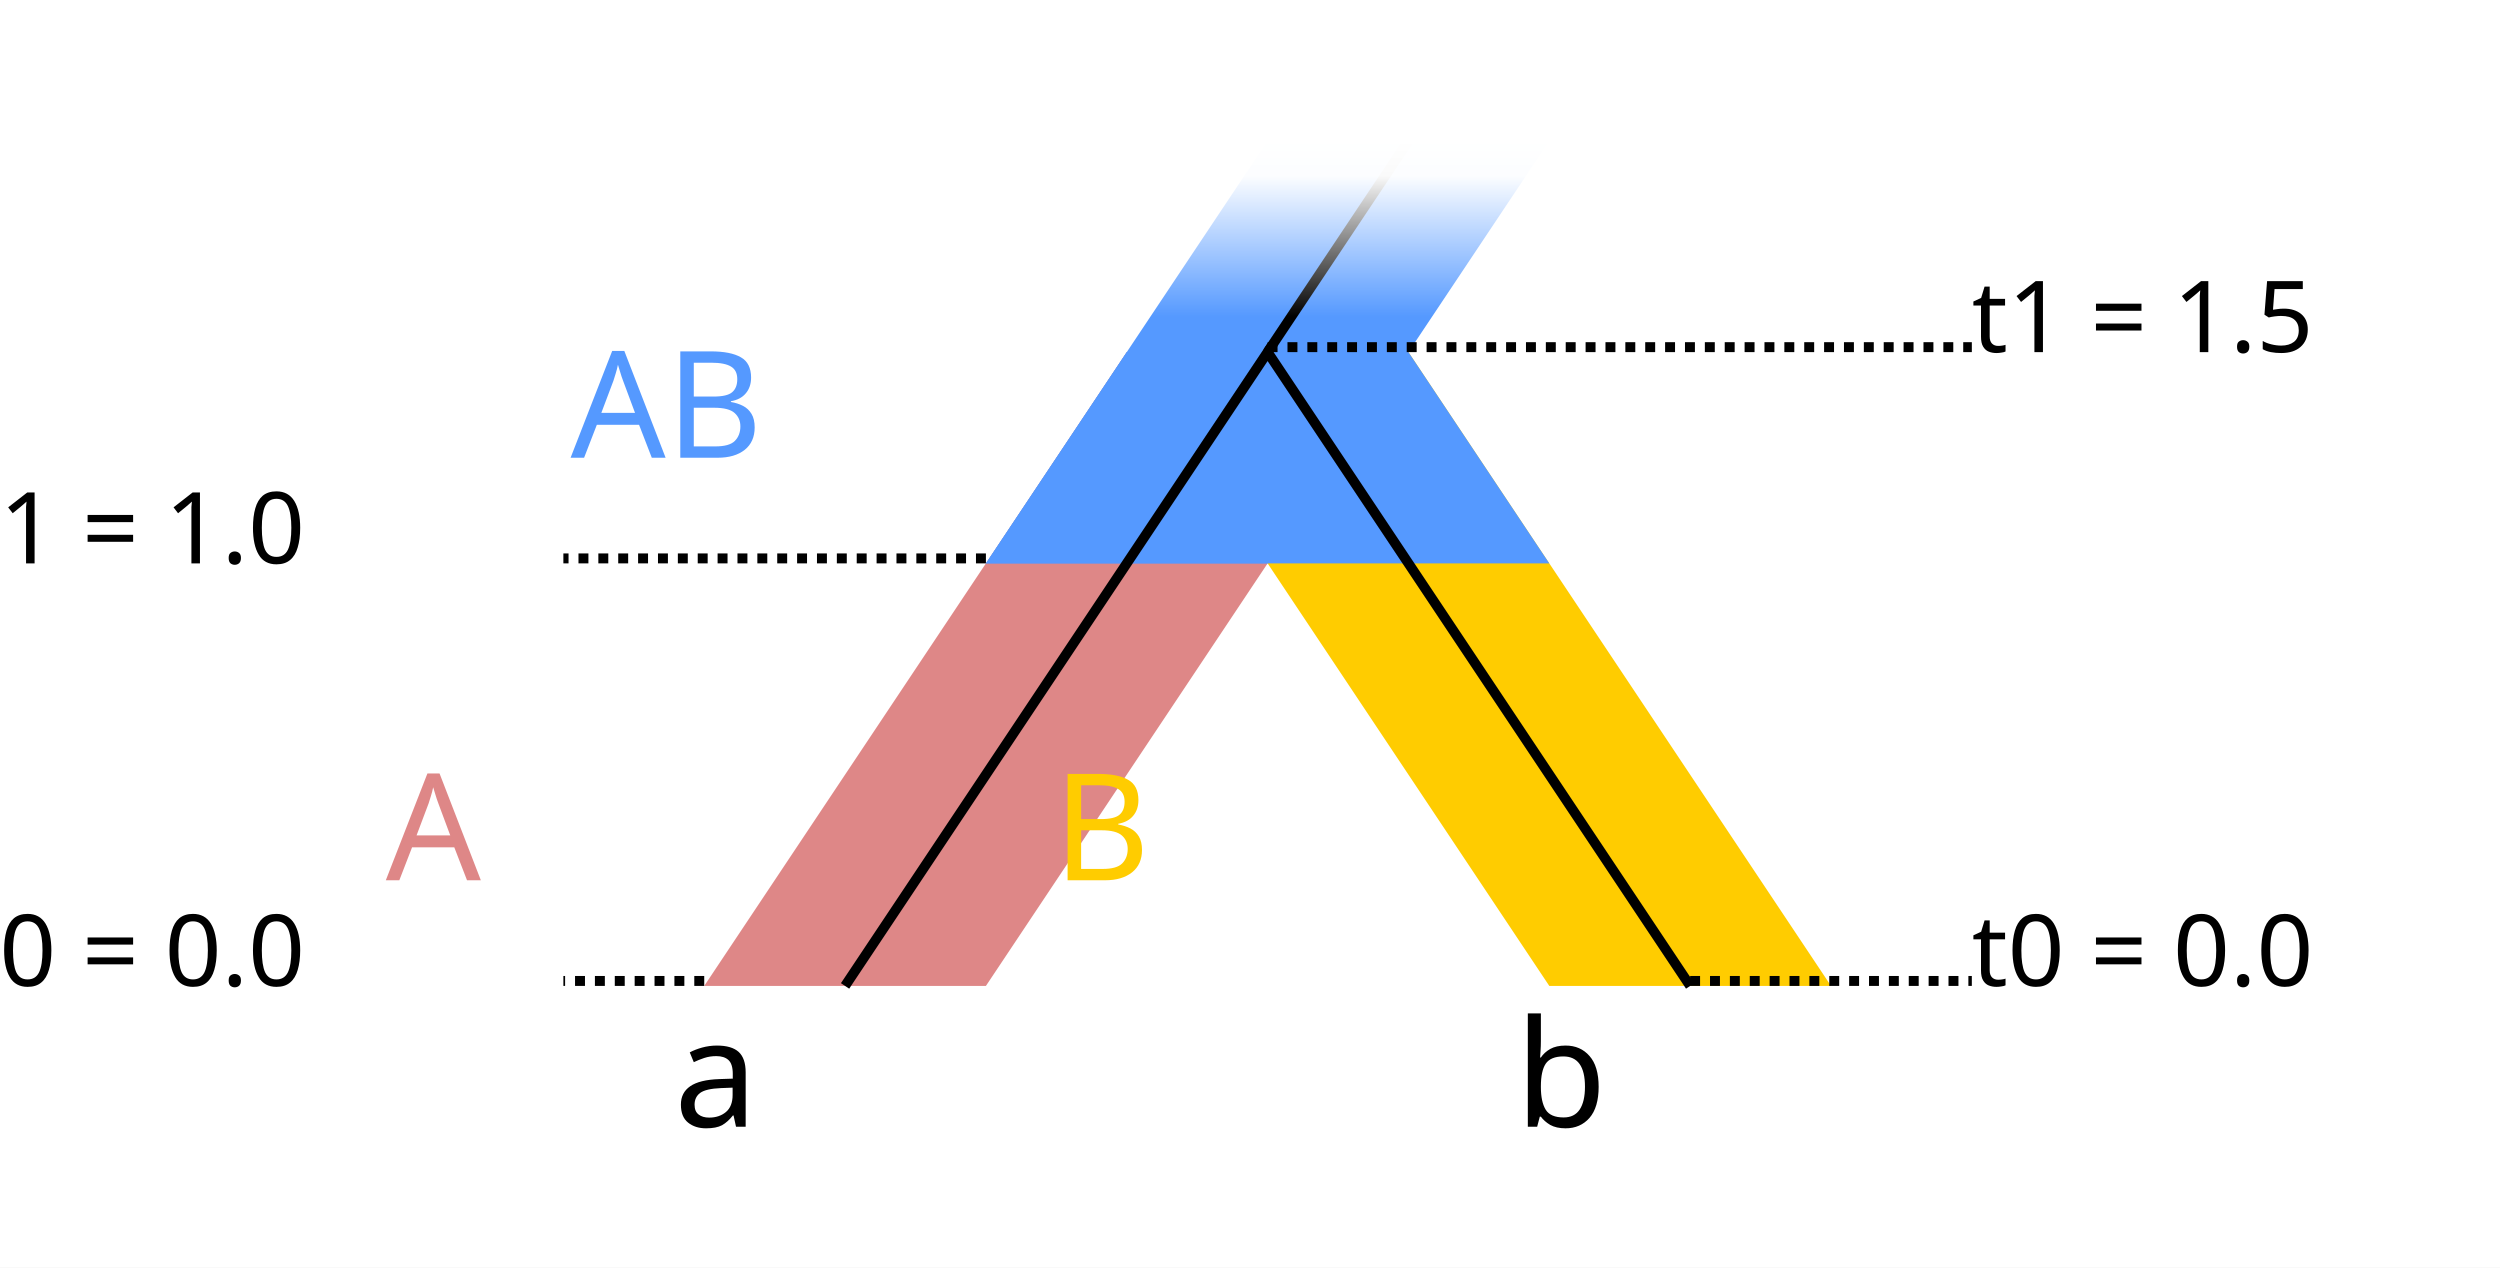
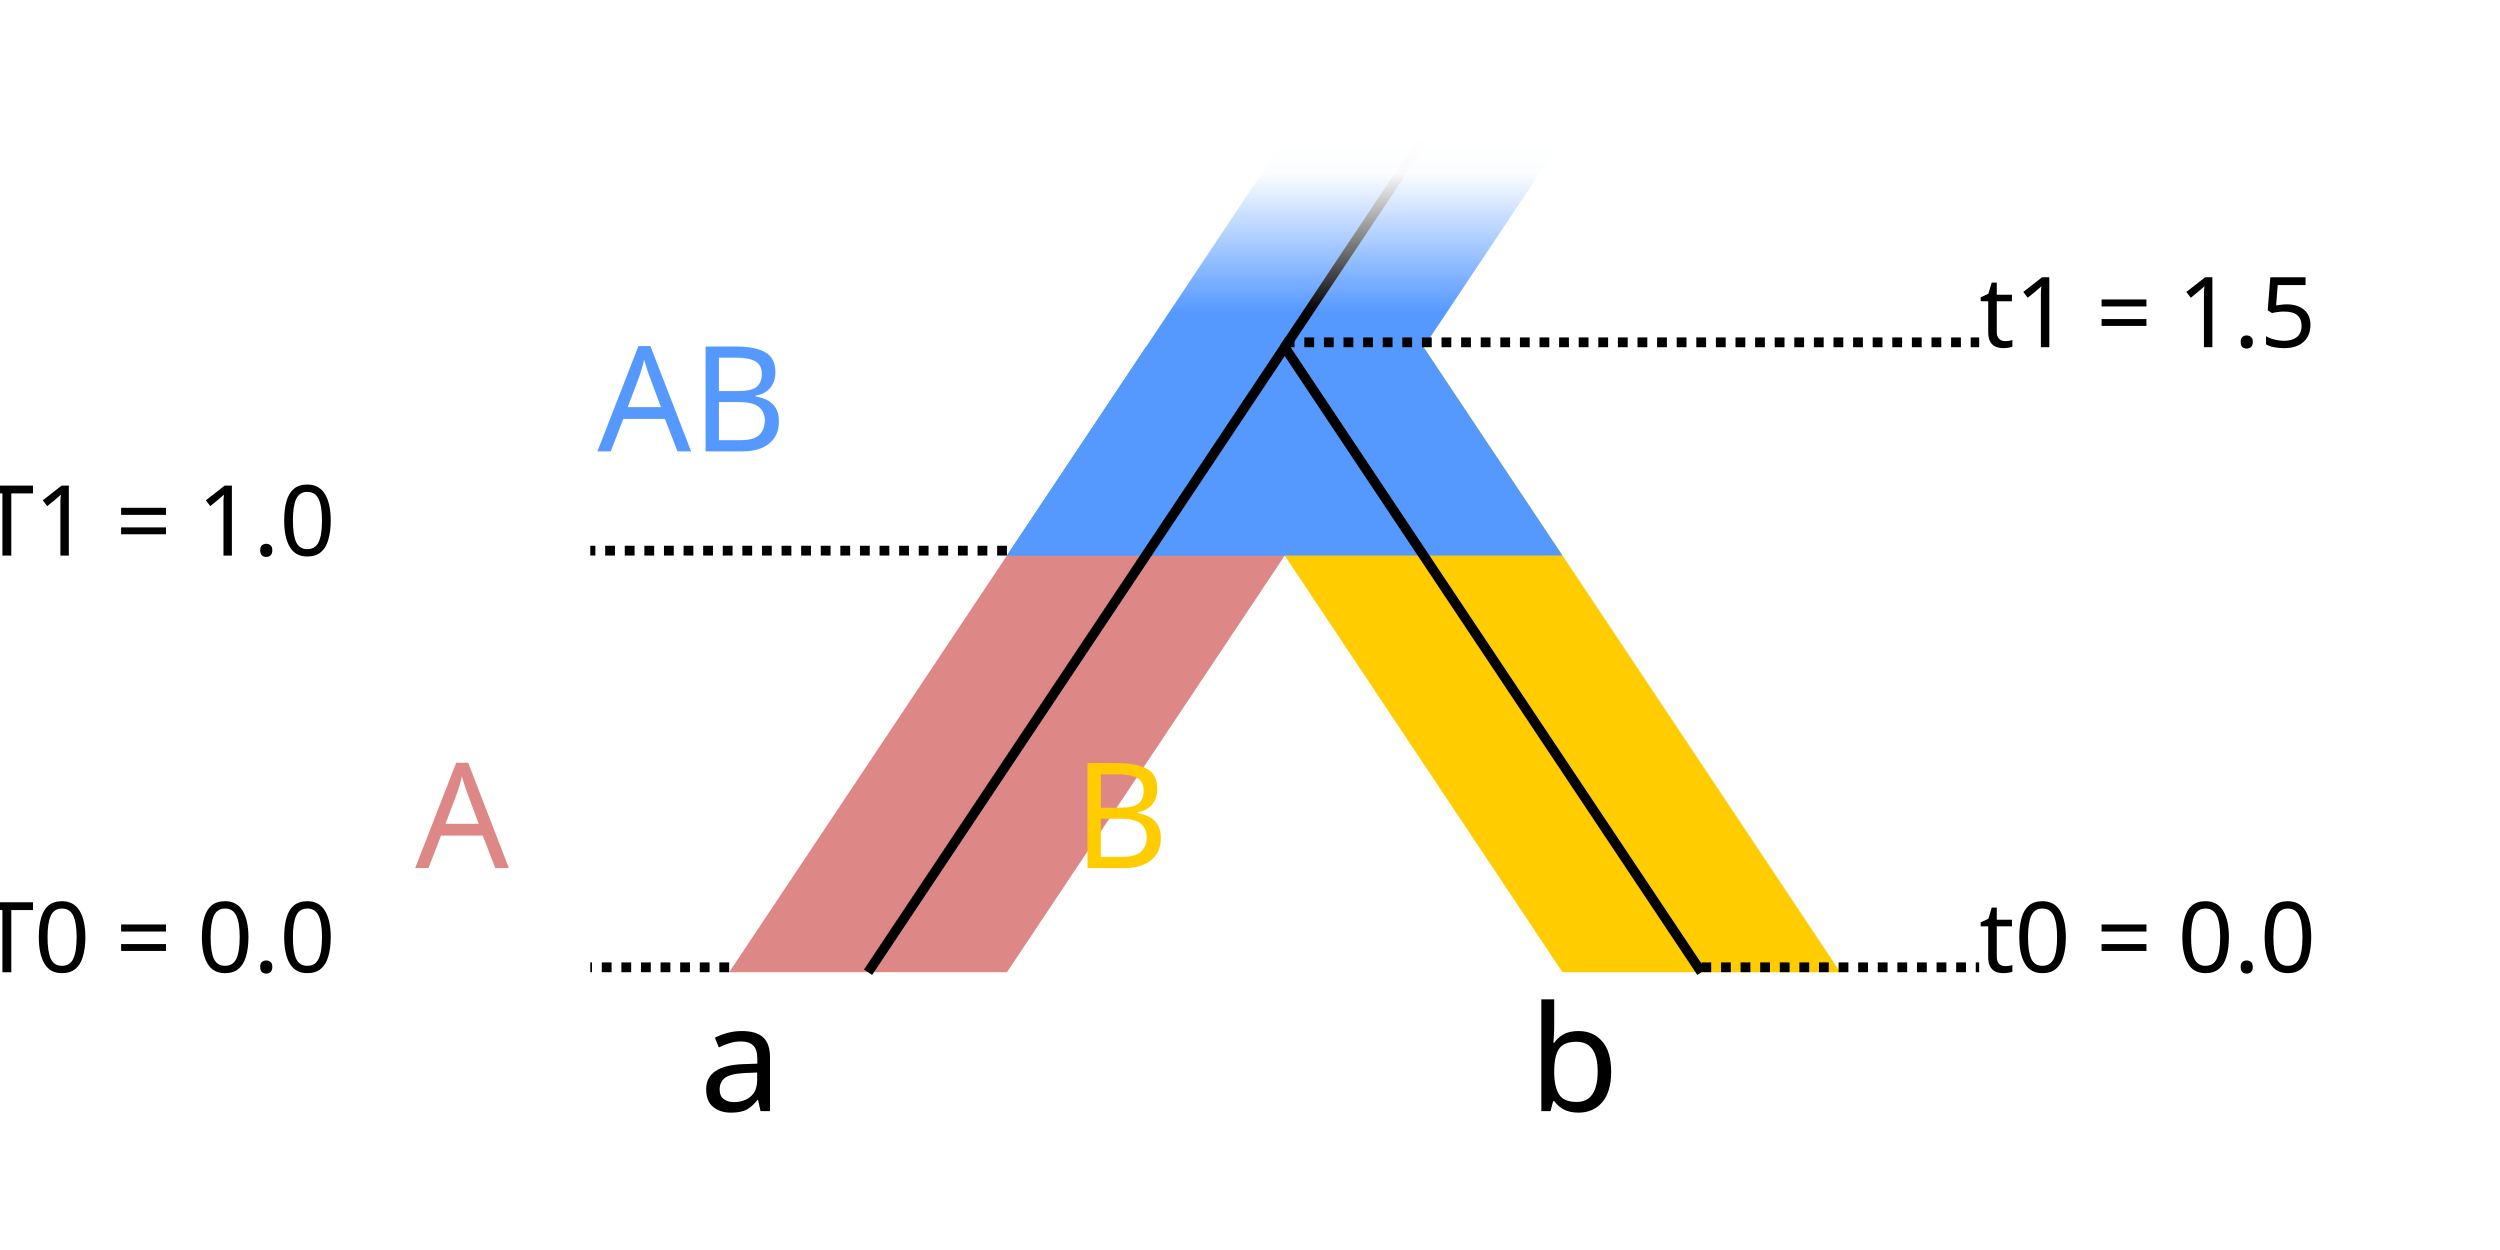
- <svg xmlns="http://www.w3.org/2000/svg" xmlns:xlink="http://www.w3.org/1999/xlink" width="71mm" height="36mm" viewBox="0 0 251.575 127.559" id="svg2" version="1.1">
+ <svg xmlns="http://www.w3.org/2000/svg" xmlns:xlink="http://www.w3.org/1999/xlink" width="72mm" height="36mm" viewBox="0 0 255.118 127.559" id="svg2" version="1.1">
  <defs id="defs4">
    <linearGradient id="linearGradient4478">
      <stop style="stop-color:#ffffff;stop-opacity:1;" offset="0" id="stop4480" />
      <stop id="stop4488" offset="0.2" style="stop-color:#ffffff;stop-opacity:0.98" />
      <stop style="stop-color:#ffffff;stop-opacity:0;" offset="1" id="stop4482" />
    </linearGradient>
-     <linearGradient xlink:href="#linearGradient4478" id="linearGradient4484" x1="304.724" y1="216.142" x2="304.724" y2="233.858" gradientUnits="userSpaceOnUse" gradientTransform="translate(9.975784,-10.41751)" />
+     <linearGradient xlink:href="#linearGradient4478" id="linearGradient4484" x1="304.724" y1="216.142" x2="304.724" y2="233.858" gradientUnits="userSpaceOnUse" gradientTransform="translate(13.51909,-10.41752)" />
  </defs>
  <g id="layer1" transform="translate(-180.0545,-191.551)">
-     <rect style="color:#000000;clip-rule:nonzero;display:inline;overflow:visible;visibility:visible;opacity:1;isolation:auto;mix-blend-mode:normal;color-interpolation:sRGB;color-interpolation-filters:linearRGB;solid-color:#000000;solid-opacity:1;fill:#ffffff;fill-opacity:1;fill-rule:evenodd;stroke:none;stroke-width:1px;stroke-linecap:butt;stroke-linejoin:miter;stroke-miterlimit:4;stroke-dasharray:none;stroke-dashoffset:0;stroke-opacity:1;color-rendering:auto;image-rendering:auto;shape-rendering:auto;text-rendering:auto;enable-background:accumulate" id="rect4490" width="251.575" height="127.559" x="180.054" y="191.551" />
-     <path style="fill:#de8787;fill-rule:evenodd;stroke:none;stroke-width:1px;stroke-linecap:butt;stroke-linejoin:miter;stroke-opacity:1" d="m 321.787,226.984 -28.346,0 -42.52,63.78 28.346,0 z" id="path4165" />
-     <path style="fill:#ffcc00;fill-rule:evenodd;stroke:none;stroke-width:1px;stroke-linecap:butt;stroke-linejoin:miter;stroke-opacity:1" d="m 293.44,226.984 28.346,0 42.52,63.78 -28.346,0 z" id="path4165-9" />
-     <text xml:space="preserve" style="color:#000000;font-style:normal;font-weight:normal;font-size:20px;line-height:125%;font-family:sans-serif;text-align:center;letter-spacing:0px;word-spacing:0px;text-anchor:middle;clip-rule:nonzero;display:inline;overflow:visible;visibility:visible;opacity:1;isolation:auto;mix-blend-mode:normal;color-interpolation:sRGB;color-interpolation-filters:linearRGB;solid-color:#000000;solid-opacity:1;fill:#de8787;fill-opacity:1;fill-rule:evenodd;stroke:none;stroke-width:1px;stroke-linecap:butt;stroke-linejoin:miter;stroke-miterlimit:4;stroke-dasharray:none;stroke-dashoffset:0;stroke-opacity:1;color-rendering:auto;image-rendering:auto;shape-rendering:auto;text-rendering:auto;enable-background:accumulate" x="254.464" y="280.134" id="text4184">
-       <tspan id="tspan4186" x="254.464" y="280.134" style="color:#000000;font-size:15px;text-align:end;text-anchor:end;clip-rule:nonzero;display:inline;overflow:visible;visibility:visible;isolation:auto;mix-blend-mode:normal;color-interpolation:sRGB;color-interpolation-filters:linearRGB;solid-color:#000000;solid-opacity:1;fill:#de8787;fill-opacity:1;fill-rule:evenodd;stroke:none;stroke-width:1px;stroke-linecap:butt;stroke-linejoin:miter;stroke-miterlimit:4;stroke-dasharray:none;stroke-dashoffset:0;stroke-opacity:1;color-rendering:auto;image-rendering:auto;shape-rendering:auto;text-rendering:auto;enable-background:accumulate">A</tspan>
+     <rect style="color:#000000;clip-rule:nonzero;display:inline;overflow:visible;visibility:visible;opacity:1;isolation:auto;mix-blend-mode:normal;color-interpolation:sRGB;color-interpolation-filters:linearRGB;solid-color:#000000;solid-opacity:1;fill:#ffffff;fill-opacity:1;fill-rule:evenodd;stroke:none;stroke-width:1px;stroke-linecap:butt;stroke-linejoin:miter;stroke-miterlimit:4;stroke-dasharray:none;stroke-dashoffset:0;stroke-opacity:1;color-rendering:auto;image-rendering:auto;shape-rendering:auto;text-rendering:auto;enable-background:accumulate" id="rect4490" width="255.118" height="127.559" x="180.054" y="191.551" />
+     <path style="fill:#de8787;fill-rule:evenodd;stroke:none;stroke-width:1px;stroke-linecap:butt;stroke-linejoin:miter;stroke-opacity:1" d="m 325.33,226.984 h -28.346 l -42.52,63.78 h 28.346 z" id="path4165" />
+     <path style="fill:#ffcc00;fill-rule:evenodd;stroke:none;stroke-width:1px;stroke-linecap:butt;stroke-linejoin:miter;stroke-opacity:1" d="m 296.984,226.984 h 28.346 l 42.52,63.78 h -28.346 z" id="path4165-9" />
+     <text xml:space="preserve" style="color:#000000;font-style:normal;font-weight:normal;font-size:20px;line-height:125%;font-family:sans-serif;text-align:center;letter-spacing:0px;word-spacing:0px;text-anchor:middle;clip-rule:nonzero;display:inline;overflow:visible;visibility:visible;opacity:1;isolation:auto;mix-blend-mode:normal;color-interpolation:sRGB;color-interpolation-filters:linearRGB;solid-color:#000000;solid-opacity:1;fill:#de8787;fill-opacity:1;fill-rule:evenodd;stroke:none;stroke-width:1px;stroke-linecap:butt;stroke-linejoin:miter;stroke-miterlimit:4;stroke-dasharray:none;stroke-dashoffset:0;stroke-opacity:1;color-rendering:auto;image-rendering:auto;shape-rendering:auto;text-rendering:auto;enable-background:accumulate" x="258.007" y="280.134" id="text4184">
+       <tspan id="tspan4186" x="258.007" y="280.134" style="color:#000000;font-size:15px;text-align:end;text-anchor:end;clip-rule:nonzero;display:inline;overflow:visible;visibility:visible;isolation:auto;mix-blend-mode:normal;color-interpolation:sRGB;color-interpolation-filters:linearRGB;solid-color:#000000;solid-opacity:1;fill:#de8787;fill-opacity:1;fill-rule:evenodd;stroke:none;stroke-width:1px;stroke-linecap:butt;stroke-linejoin:miter;stroke-miterlimit:4;stroke-dasharray:none;stroke-dashoffset:0;stroke-opacity:1;color-rendering:auto;image-rendering:auto;shape-rendering:auto;text-rendering:auto;enable-background:accumulate">A</tspan>
    </text>
-     <text xml:space="preserve" style="color:#000000;font-style:normal;font-weight:normal;font-size:20px;line-height:125%;font-family:sans-serif;text-align:center;letter-spacing:0px;word-spacing:0px;text-anchor:middle;clip-rule:nonzero;display:inline;overflow:visible;visibility:visible;opacity:1;isolation:auto;mix-blend-mode:normal;color-interpolation:sRGB;color-interpolation-filters:linearRGB;solid-color:#000000;solid-opacity:1;fill:#ffcc00;fill-opacity:1;fill-rule:evenodd;stroke:none;stroke-width:1px;stroke-linecap:butt;stroke-linejoin:miter;stroke-miterlimit:4;stroke-dasharray:none;stroke-dashoffset:0;stroke-opacity:1;color-rendering:auto;image-rendering:auto;shape-rendering:auto;text-rendering:auto;enable-background:accumulate" x="321.787" y="280.134" id="text4184-7">
-       <tspan id="tspan4186-2" x="321.787" y="280.134" style="color:#000000;font-size:15px;text-align:end;text-anchor:end;clip-rule:nonzero;display:inline;overflow:visible;visibility:visible;isolation:auto;mix-blend-mode:normal;color-interpolation:sRGB;color-interpolation-filters:linearRGB;solid-color:#000000;solid-opacity:1;fill:#ffcc00;fill-opacity:1;fill-rule:evenodd;stroke:none;stroke-width:1px;stroke-linecap:butt;stroke-linejoin:miter;stroke-miterlimit:4;stroke-dasharray:none;stroke-dashoffset:0;stroke-opacity:1;color-rendering:auto;image-rendering:auto;shape-rendering:auto;text-rendering:auto;enable-background:accumulate">B</tspan>
+     <text xml:space="preserve" style="color:#000000;font-style:normal;font-weight:normal;font-size:20px;line-height:125%;font-family:sans-serif;text-align:center;letter-spacing:0px;word-spacing:0px;text-anchor:middle;clip-rule:nonzero;display:inline;overflow:visible;visibility:visible;opacity:1;isolation:auto;mix-blend-mode:normal;color-interpolation:sRGB;color-interpolation-filters:linearRGB;solid-color:#000000;solid-opacity:1;fill:#ffcc00;fill-opacity:1;fill-rule:evenodd;stroke:none;stroke-width:1px;stroke-linecap:butt;stroke-linejoin:miter;stroke-miterlimit:4;stroke-dasharray:none;stroke-dashoffset:0;stroke-opacity:1;color-rendering:auto;image-rendering:auto;shape-rendering:auto;text-rendering:auto;enable-background:accumulate" x="325.33" y="280.134" id="text4184-7">
+       <tspan id="tspan4186-2" x="325.33" y="280.134" style="color:#000000;font-size:15px;text-align:end;text-anchor:end;clip-rule:nonzero;display:inline;overflow:visible;visibility:visible;isolation:auto;mix-blend-mode:normal;color-interpolation:sRGB;color-interpolation-filters:linearRGB;solid-color:#000000;solid-opacity:1;fill:#ffcc00;fill-opacity:1;fill-rule:evenodd;stroke:none;stroke-width:1px;stroke-linecap:butt;stroke-linejoin:miter;stroke-miterlimit:4;stroke-dasharray:none;stroke-dashoffset:0;stroke-opacity:1;color-rendering:auto;image-rendering:auto;shape-rendering:auto;text-rendering:auto;enable-background:accumulate">B</tspan>
    </text>
-     <text xml:space="preserve" style="color:#000000;font-style:normal;font-weight:normal;font-size:20px;line-height:125%;font-family:sans-serif;text-align:center;letter-spacing:0px;word-spacing:0px;text-anchor:middle;clip-rule:nonzero;display:inline;overflow:visible;visibility:visible;opacity:1;isolation:auto;mix-blend-mode:normal;color-interpolation:sRGB;color-interpolation-filters:linearRGB;solid-color:#000000;solid-opacity:1;fill:#5599ff;fill-opacity:1;fill-rule:evenodd;stroke:none;stroke-width:1px;stroke-linecap:butt;stroke-linejoin:miter;stroke-miterlimit:4;stroke-dasharray:none;stroke-dashoffset:0;stroke-opacity:1;color-rendering:auto;image-rendering:auto;shape-rendering:auto;text-rendering:auto;enable-background:accumulate" x="282.81" y="237.614" id="text4184-9">
-       <tspan id="tspan4186-5" x="282.81" y="237.614" style="color:#000000;font-size:15px;text-align:end;text-anchor:end;clip-rule:nonzero;display:inline;overflow:visible;visibility:visible;isolation:auto;mix-blend-mode:normal;color-interpolation:sRGB;color-interpolation-filters:linearRGB;solid-color:#000000;solid-opacity:1;fill:#5599ff;fill-opacity:1;fill-rule:evenodd;stroke:none;stroke-width:1px;stroke-linecap:butt;stroke-linejoin:miter;stroke-miterlimit:4;stroke-dasharray:none;stroke-dashoffset:0;stroke-opacity:1;color-rendering:auto;image-rendering:auto;shape-rendering:auto;text-rendering:auto;enable-background:accumulate">AB</tspan>
+     <text xml:space="preserve" style="color:#000000;font-style:normal;font-weight:normal;font-size:20px;line-height:125%;font-family:sans-serif;text-align:center;letter-spacing:0px;word-spacing:0px;text-anchor:middle;clip-rule:nonzero;display:inline;overflow:visible;visibility:visible;opacity:1;isolation:auto;mix-blend-mode:normal;color-interpolation:sRGB;color-interpolation-filters:linearRGB;solid-color:#000000;solid-opacity:1;fill:#5599ff;fill-opacity:1;fill-rule:evenodd;stroke:none;stroke-width:1px;stroke-linecap:butt;stroke-linejoin:miter;stroke-miterlimit:4;stroke-dasharray:none;stroke-dashoffset:0;stroke-opacity:1;color-rendering:auto;image-rendering:auto;shape-rendering:auto;text-rendering:auto;enable-background:accumulate" x="286.354" y="237.614" id="text4184-9">
+       <tspan id="tspan4186-5" x="286.354" y="237.614" style="color:#000000;font-size:15px;text-align:end;text-anchor:end;clip-rule:nonzero;display:inline;overflow:visible;visibility:visible;isolation:auto;mix-blend-mode:normal;color-interpolation:sRGB;color-interpolation-filters:linearRGB;solid-color:#000000;solid-opacity:1;fill:#5599ff;fill-opacity:1;fill-rule:evenodd;stroke:none;stroke-width:1px;stroke-linecap:butt;stroke-linejoin:miter;stroke-miterlimit:4;stroke-dasharray:none;stroke-dashoffset:0;stroke-opacity:1;color-rendering:auto;image-rendering:auto;shape-rendering:auto;text-rendering:auto;enable-background:accumulate">AB</tspan>
    </text>
-     <text xml:space="preserve" style="font-style:normal;font-weight:normal;font-size:20px;line-height:125%;font-family:sans-serif;text-align:center;letter-spacing:0px;word-spacing:0px;text-anchor:middle;fill:#000000;fill-opacity:1;stroke:none;stroke-width:1px;stroke-linecap:butt;stroke-linejoin:miter;stroke-opacity:1" x="236.747" y="248.244" id="text4184-0">
-       <tspan id="tspan4186-9" x="236.747" y="248.244" style="font-size:10px;text-align:end;text-anchor:end">T1 = 1.0</tspan>
+     <text xml:space="preserve" style="font-style:normal;font-weight:normal;font-size:20px;line-height:125%;font-family:sans-serif;text-align:center;letter-spacing:0px;word-spacing:0px;text-anchor:middle;fill:#000000;fill-opacity:1;stroke:none;stroke-width:1px;stroke-linecap:butt;stroke-linejoin:miter;stroke-opacity:1" x="240.291" y="248.244" id="text4184-0">
+       <tspan id="tspan4186-9" x="240.291" y="248.244" style="font-size:10px;text-align:end;text-anchor:end">T1 = 1.0</tspan>
    </text>
-     <text xml:space="preserve" style="font-style:normal;font-weight:normal;font-size:20px;line-height:125%;font-family:sans-serif;text-align:center;letter-spacing:0px;word-spacing:0px;text-anchor:middle;fill:#000000;fill-opacity:1;stroke:none;stroke-width:1px;stroke-linecap:butt;stroke-linejoin:miter;stroke-opacity:1" x="236.747" y="290.764" id="text4184-0-4">
-       <tspan id="tspan4186-9-4" x="236.747" y="290.764" style="font-size:10px;text-align:end;text-anchor:end">T0 = 0.0</tspan>
+     <text xml:space="preserve" style="font-style:normal;font-weight:normal;font-size:20px;line-height:125%;font-family:sans-serif;text-align:center;letter-spacing:0px;word-spacing:0px;text-anchor:middle;fill:#000000;fill-opacity:1;stroke:none;stroke-width:1px;stroke-linecap:butt;stroke-linejoin:miter;stroke-opacity:1" x="240.291" y="290.764" id="text4184-0-4">
+       <tspan id="tspan4186-9-4" x="240.291" y="290.764" style="font-size:10px;text-align:end;text-anchor:end">T0 = 0.0</tspan>
    </text>
-     <text xml:space="preserve" style="font-style:normal;font-weight:normal;font-size:20px;line-height:125%;font-family:sans-serif;text-align:center;letter-spacing:0px;word-spacing:0px;text-anchor:middle;fill:#000000;fill-opacity:1;stroke:none;stroke-width:1px;stroke-linecap:butt;stroke-linejoin:miter;stroke-opacity:1" x="378.48" y="226.984" id="text4184-0-5">
-       <tspan id="tspan4186-9-47" x="378.48" y="226.984" style="font-size:10px;text-align:start;text-anchor:start">t1 = 1.5</tspan>
+     <text xml:space="preserve" style="font-style:normal;font-weight:normal;font-size:20px;line-height:125%;font-family:sans-serif;text-align:center;letter-spacing:0px;word-spacing:0px;text-anchor:middle;fill:#000000;fill-opacity:1;stroke:none;stroke-width:1px;stroke-linecap:butt;stroke-linejoin:miter;stroke-opacity:1" x="382.023" y="226.984" id="text4184-0-5">
+       <tspan id="tspan4186-9-47" x="382.023" y="226.984" style="font-size:10px;text-align:start;text-anchor:start">t1 = 1.5</tspan>
    </text>
-     <text xml:space="preserve" style="font-style:normal;font-weight:normal;font-size:20px;line-height:125%;font-family:sans-serif;text-align:center;letter-spacing:0px;word-spacing:0px;text-anchor:middle;fill:#000000;fill-opacity:1;stroke:none;stroke-width:1px;stroke-linecap:butt;stroke-linejoin:miter;stroke-opacity:1" x="378.48" y="290.764" id="text4184-0-5-1">
-       <tspan id="tspan4186-9-47-9" x="378.48" y="290.764" style="font-size:10px;text-align:start;text-anchor:start">t0 = 0.0</tspan>
+     <text xml:space="preserve" style="font-style:normal;font-weight:normal;font-size:20px;line-height:125%;font-family:sans-serif;text-align:center;letter-spacing:0px;word-spacing:0px;text-anchor:middle;fill:#000000;fill-opacity:1;stroke:none;stroke-width:1px;stroke-linecap:butt;stroke-linejoin:miter;stroke-opacity:1" x="382.023" y="290.764" id="text4184-0-5-1">
+       <tspan id="tspan4186-9-47-9" x="382.023" y="290.764" style="font-size:10px;text-align:start;text-anchor:start">t0 = 0.0</tspan>
    </text>
-     <text xml:space="preserve" style="font-style:normal;font-weight:normal;font-size:20px;line-height:125%;font-family:sans-serif;text-align:center;letter-spacing:0px;word-spacing:0px;text-anchor:middle;fill:#000000;fill-opacity:1;stroke:none;stroke-width:1px;stroke-linecap:butt;stroke-linejoin:miter;stroke-opacity:1" x="265.094" y="304.937" id="text4184-03">
-       <tspan id="tspan4186-56" x="265.094" y="304.937" style="font-size:15px;text-align:center;text-anchor:middle">a</tspan>
+     <text xml:space="preserve" style="font-style:normal;font-weight:normal;font-size:20px;line-height:125%;font-family:sans-serif;text-align:center;letter-spacing:0px;word-spacing:0px;text-anchor:middle;fill:#000000;fill-opacity:1;stroke:none;stroke-width:1px;stroke-linecap:butt;stroke-linejoin:miter;stroke-opacity:1" x="268.637" y="304.937" id="text4184-03">
+       <tspan id="tspan4186-56" x="268.637" y="304.937" style="font-size:15px;text-align:center;text-anchor:middle">a</tspan>
    </text>
-     <text xml:space="preserve" style="font-style:normal;font-weight:normal;font-size:20px;line-height:125%;font-family:sans-serif;text-align:center;letter-spacing:0px;word-spacing:0px;text-anchor:middle;fill:#000000;fill-opacity:1;stroke:none;stroke-width:1px;stroke-linecap:butt;stroke-linejoin:miter;stroke-opacity:1" x="350.133" y="304.937" id="text4184-03-3">
-       <tspan id="tspan4186-56-6" x="350.133" y="304.937" style="font-size:15px;text-align:center;text-anchor:middle">b</tspan>
+     <text xml:space="preserve" style="font-style:normal;font-weight:normal;font-size:20px;line-height:125%;font-family:sans-serif;text-align:center;letter-spacing:0px;word-spacing:0px;text-anchor:middle;fill:#000000;fill-opacity:1;stroke:none;stroke-width:1px;stroke-linecap:butt;stroke-linejoin:miter;stroke-opacity:1" x="353.677" y="304.937" id="text4184-03-3">
+       <tspan id="tspan4186-56-6" x="353.677" y="304.937" style="font-size:15px;text-align:center;text-anchor:middle">b</tspan>
    </text>
-     <path style="color:#000000;clip-rule:nonzero;display:inline;overflow:visible;visibility:visible;opacity:1;isolation:auto;mix-blend-mode:normal;color-interpolation:sRGB;color-interpolation-filters:linearRGB;solid-color:#000000;solid-opacity:1;fill:#5599ff;fill-opacity:1;fill-rule:evenodd;stroke:none;stroke-width:1px;stroke-linecap:butt;stroke-linejoin:miter;stroke-miterlimit:4;stroke-dasharray:none;stroke-dashoffset:0;stroke-opacity:1;color-rendering:auto;image-rendering:auto;shape-rendering:auto;text-rendering:auto;enable-background:accumulate" d="m 307.614,205.724 -28.346,42.52 28.346,0 28.346,-42.52 z" id="path4167-2" />
-     <path style="fill:#5599ff;fill-rule:evenodd;stroke:none;stroke-width:1px;stroke-linecap:butt;stroke-linejoin:miter;stroke-opacity:1" d="m 279.267,248.244 14.173,-21.26 28.346,0 14.173,21.26 z" id="path4167" />
-     <path style="color:#000000;clip-rule:nonzero;display:inline;overflow:visible;visibility:visible;opacity:1;isolation:auto;mix-blend-mode:normal;color-interpolation:sRGB;color-interpolation-filters:linearRGB;solid-color:#000000;solid-opacity:1;fill:none;fill-opacity:1;fill-rule:evenodd;stroke:#000000;stroke-width:1px;stroke-linecap:butt;stroke-linejoin:miter;stroke-miterlimit:4;stroke-dasharray:none;stroke-dashoffset:0;stroke-opacity:1;color-rendering:auto;image-rendering:auto;shape-rendering:auto;text-rendering:auto;enable-background:accumulate" d="m 307.614,226.984 14.173,-21.26" id="path4186" />
-     <path style="fill:none;fill-rule:evenodd;stroke:#000000;stroke-width:1px;stroke-linecap:butt;stroke-linejoin:miter;stroke-opacity:1" d="m 265.094,290.764 42.52,-63.78 42.52,63.78" id="path4184" />
-     <rect style="color:#000000;clip-rule:nonzero;display:inline;overflow:visible;visibility:visible;opacity:1;isolation:auto;mix-blend-mode:normal;color-interpolation:sRGB;color-interpolation-filters:linearRGB;solid-color:#000000;solid-opacity:1;fill:url(#linearGradient4484);fill-opacity:1;fill-rule:evenodd;stroke:none;stroke-width:1px;stroke-linecap:butt;stroke-linejoin:miter;stroke-miterlimit:4;stroke-dasharray:none;stroke-dashoffset:0;stroke-opacity:1;color-rendering:auto;image-rendering:auto;shape-rendering:auto;text-rendering:auto;enable-background:accumulate" id="rect4476" width="46.063" height="21.26" x="293.44" y="202.181" />
-     <g id="g4203" transform="translate(9.975784,-10.91751)">
-       <path id="path4226" d="m 240.945,301.181 -14.173,0" style="fill:none;fill-rule:evenodd;stroke:#000000;stroke-width:1;stroke-linecap:butt;stroke-linejoin:miter;stroke-miterlimit:4;stroke-dasharray:1, 1;stroke-dashoffset:0;stroke-opacity:1" />
-       <path id="path4228" d="m 269.291,258.661 -42.52,0" style="fill:none;fill-rule:evenodd;stroke:#000000;stroke-width:1;stroke-linecap:butt;stroke-linejoin:miter;stroke-miterlimit:4;stroke-dasharray:1, 1;stroke-dashoffset:0;stroke-opacity:1" />
-       <path id="path4234" d="m 340.157,301.181 28.346,0" style="fill:none;fill-rule:evenodd;stroke:#000000;stroke-width:1;stroke-linecap:butt;stroke-linejoin:miter;stroke-miterlimit:4;stroke-dasharray:1, 1;stroke-dashoffset:0;stroke-opacity:1" />
-       <path id="path4236" d="m 297.638,237.402 70.866,0" style="fill:none;fill-rule:evenodd;stroke:#000000;stroke-width:1;stroke-linecap:butt;stroke-linejoin:miter;stroke-miterlimit:4;stroke-dasharray:1, 1;stroke-dashoffset:0;stroke-opacity:1" />
+     <path style="color:#000000;clip-rule:nonzero;display:inline;overflow:visible;visibility:visible;opacity:1;isolation:auto;mix-blend-mode:normal;color-interpolation:sRGB;color-interpolation-filters:linearRGB;solid-color:#000000;solid-opacity:1;fill:#5599ff;fill-opacity:1;fill-rule:evenodd;stroke:none;stroke-width:1px;stroke-linecap:butt;stroke-linejoin:miter;stroke-miterlimit:4;stroke-dasharray:none;stroke-dashoffset:0;stroke-opacity:1;color-rendering:auto;image-rendering:auto;shape-rendering:auto;text-rendering:auto;enable-background:accumulate" d="m 311.157,205.724 -28.346,42.52 h 28.346 l 28.346,-42.52 z" id="path4167-2" />
+     <path style="fill:#5599ff;fill-rule:evenodd;stroke:none;stroke-width:1px;stroke-linecap:butt;stroke-linejoin:miter;stroke-opacity:1" d="m 282.81,248.244 14.173,-21.26 h 28.346 l 14.173,21.26 z" id="path4167" />
+     <path style="color:#000000;clip-rule:nonzero;display:inline;overflow:visible;visibility:visible;opacity:1;isolation:auto;mix-blend-mode:normal;color-interpolation:sRGB;color-interpolation-filters:linearRGB;solid-color:#000000;solid-opacity:1;fill:none;fill-opacity:1;fill-rule:evenodd;stroke:#000000;stroke-width:1px;stroke-linecap:butt;stroke-linejoin:miter;stroke-miterlimit:4;stroke-dasharray:none;stroke-dashoffset:0;stroke-opacity:1;color-rendering:auto;image-rendering:auto;shape-rendering:auto;text-rendering:auto;enable-background:accumulate" d="m 311.157,226.984 14.173,-21.26" id="path4186" />
+     <path style="fill:none;fill-rule:evenodd;stroke:#000000;stroke-width:1px;stroke-linecap:butt;stroke-linejoin:miter;stroke-opacity:1" d="m 268.637,290.764 42.52,-63.78 42.52,63.78" id="path4184" />
+     <rect style="color:#000000;clip-rule:nonzero;display:inline;overflow:visible;visibility:visible;opacity:1;isolation:auto;mix-blend-mode:normal;color-interpolation:sRGB;color-interpolation-filters:linearRGB;solid-color:#000000;solid-opacity:1;fill:url(#linearGradient4484);fill-opacity:1;fill-rule:evenodd;stroke:none;stroke-width:1px;stroke-linecap:butt;stroke-linejoin:miter;stroke-miterlimit:4;stroke-dasharray:none;stroke-dashoffset:0;stroke-opacity:1;color-rendering:auto;image-rendering:auto;shape-rendering:auto;text-rendering:auto;enable-background:accumulate" id="rect4476" width="46.063" height="21.26" x="296.984" y="202.181" />
+     <g id="g4203" transform="translate(13.51909,-10.91752)">
+       <path id="path4226" d="M 240.945,301.181 H 226.772" style="fill:none;fill-rule:evenodd;stroke:#000000;stroke-width:1;stroke-linecap:butt;stroke-linejoin:miter;stroke-miterlimit:4;stroke-dasharray:1, 1;stroke-dashoffset:0;stroke-opacity:1" />
+       <path id="path4228" d="M 269.291,258.661 H 226.772" style="fill:none;fill-rule:evenodd;stroke:#000000;stroke-width:1;stroke-linecap:butt;stroke-linejoin:miter;stroke-miterlimit:4;stroke-dasharray:1, 1;stroke-dashoffset:0;stroke-opacity:1" />
+       <path id="path4234" d="m 340.157,301.181 h 28.346" style="fill:none;fill-rule:evenodd;stroke:#000000;stroke-width:1;stroke-linecap:butt;stroke-linejoin:miter;stroke-miterlimit:4;stroke-dasharray:1, 1;stroke-dashoffset:0;stroke-opacity:1" />
+       <path id="path4236" d="m 297.638,237.402 h 70.866" style="fill:none;fill-rule:evenodd;stroke:#000000;stroke-width:1;stroke-linecap:butt;stroke-linejoin:miter;stroke-miterlimit:4;stroke-dasharray:1, 1;stroke-dashoffset:0;stroke-opacity:1" />
    </g>
  </g>
</svg>
